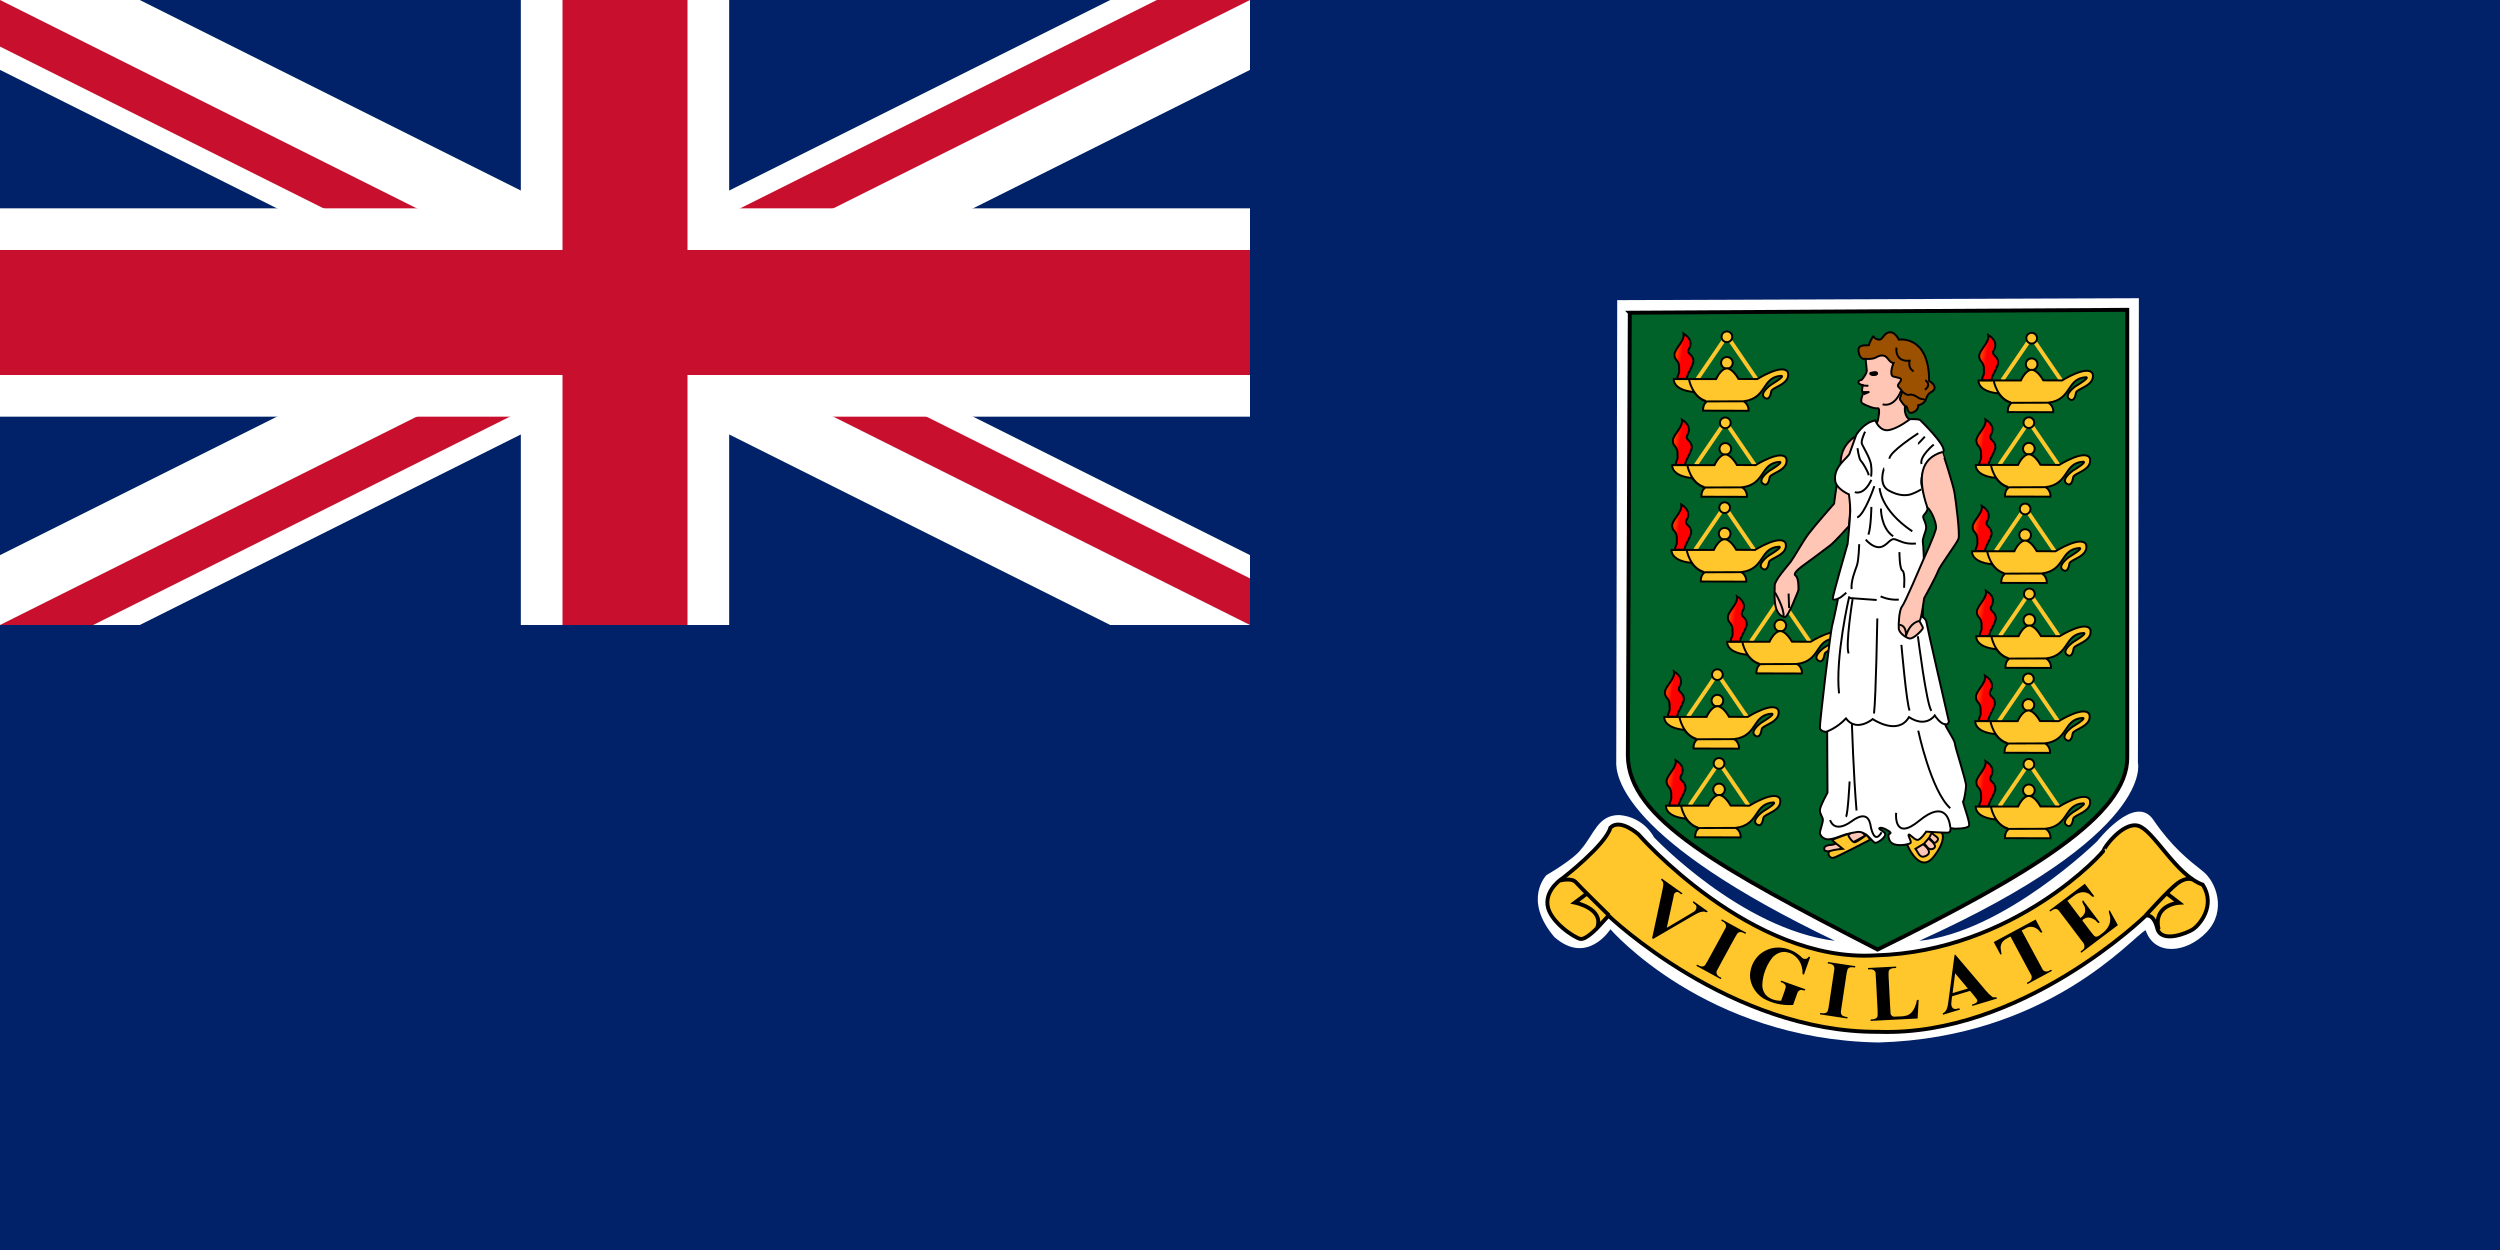
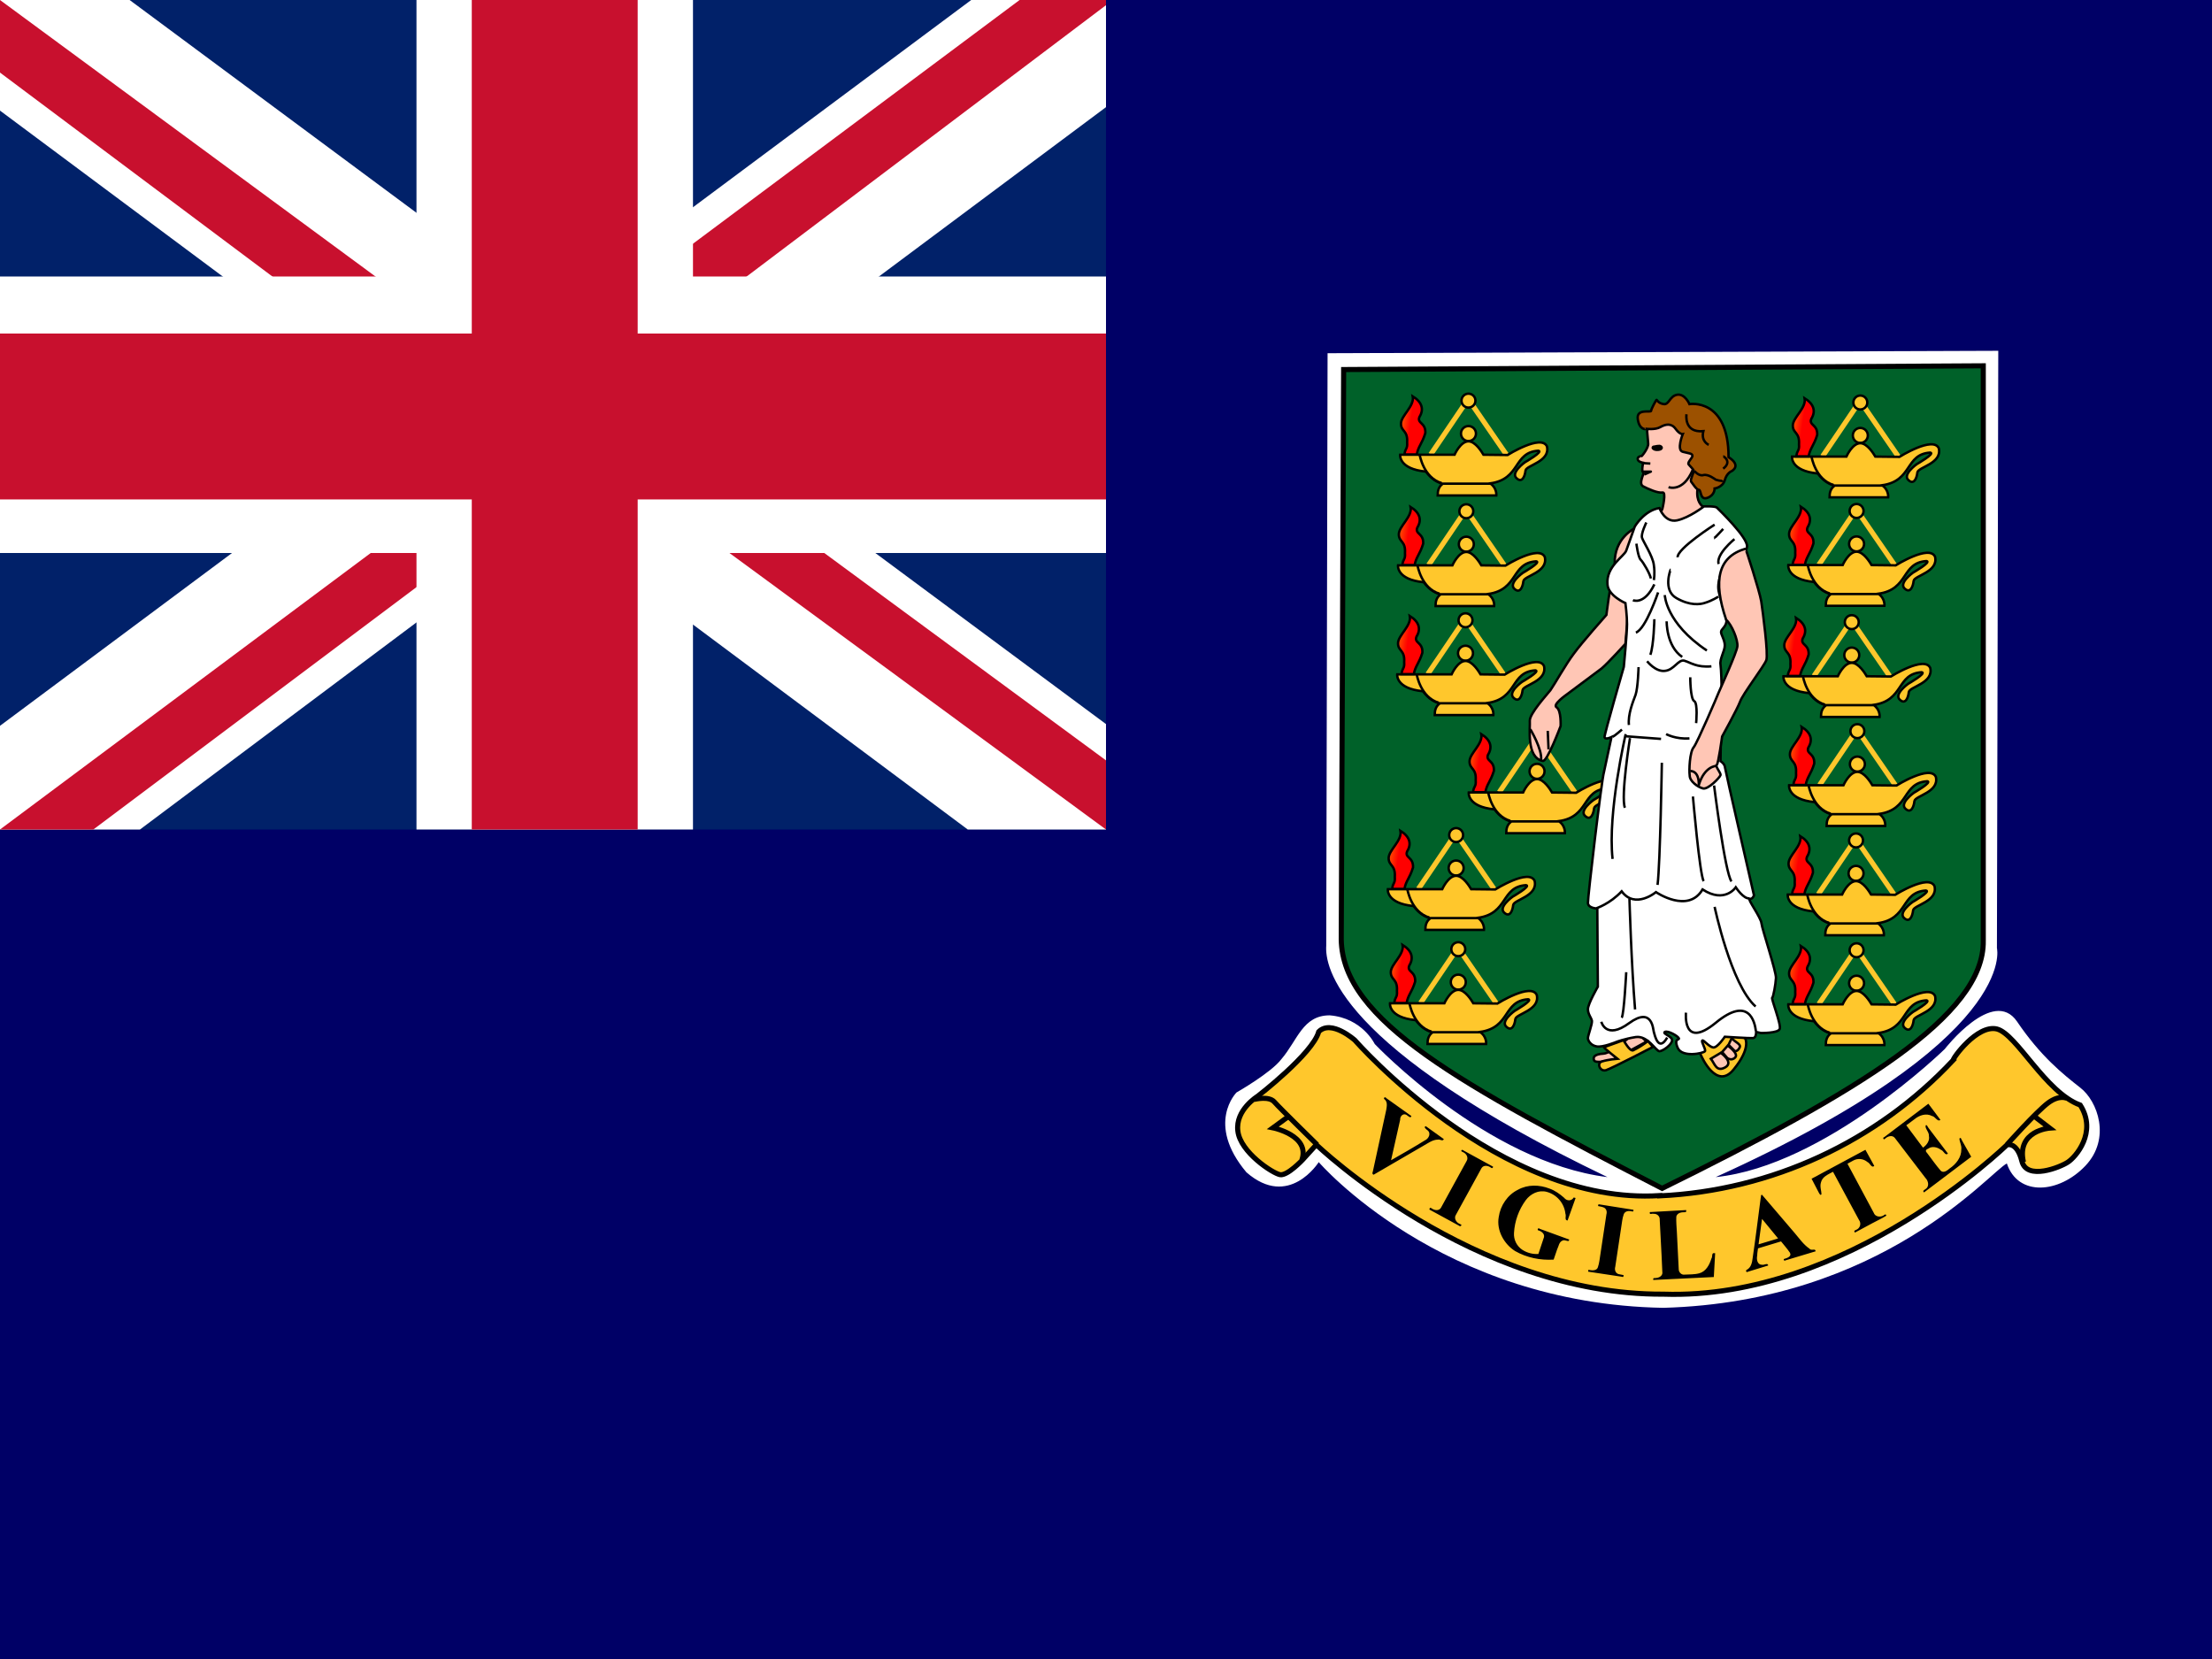
- <svg xmlns="http://www.w3.org/2000/svg" xmlns:xlink="http://www.w3.org/1999/xlink" viewBox="0 0 1200 600">
+ <svg xmlns="http://www.w3.org/2000/svg" xmlns:xlink="http://www.w3.org/1999/xlink" id="flag-icons-vg" viewBox="0 0 640 480">
  <defs>
-     <linearGradient id="b" gradientUnits="userSpaceOnUse" x1="103.083" y1="111.276" x2="92.551" y2="107.764" gradientTransform="matrix(.99614 0 0 2.25255 703.842 -75.047)">
-       <stop stop-color="red" offset="0" />
-       <stop stop-color="#ff0" offset="1" />
+     <linearGradient id="vg-a" x1="103.1" x2="92.6" y1="111.3" y2="107.8" gradientTransform="matrix(.99614 0 0 2.25255 703.8 -75)" gradientUnits="userSpaceOnUse">
+       <stop offset="0" stop-color="red" />
+       <stop offset="1" stop-color="#ff0" />
    </linearGradient>
-     <clipPath id="a">
-       <path d="M0 0v150h700v150H600zm600 0H300v350H0v-50z" />
-     </clipPath>
  </defs>
-   <path fill="#012169" d="M0 0h1200v600H0z" />
-   <path d="M0 0l600 300m0-300L0 300" stroke="#fff" stroke-width="60" />
-   <path d="M0 0l600 300m0-300L0 300" stroke="#c8102e" stroke-width="40" clip-path="url(#a)" />
-   <path d="M300 0v350M0 150h700" stroke="#fff" stroke-width="100" />
-   <path d="M300 0v350M0 150h700" stroke="#c8102e" stroke-width="60" />
-   <path d="M0 300h600V0h600v600H0z" fill="#012169" />
-   <path fill="#fff" d="M776.26 144.068l250.401-.93-.465 222.993s8.827 33.913-104.992 85.48c40.882-4.181 85.48-47.85 85.48-47.85s18.119-23.228 26.946-10.22c8.826 13.007 17.188 19.511 23.692 24.621 6.504 5.11 11.614 19.048 1.859 29.268s-25.087 11.614-29.268-.93c-6.504 3.253-46.457 51.568-128.22 53.89-83.157-1.393-128.685-54.354-128.685-54.354s-11.15 17.654-26.945 3.717c-15.33-18.118-3.716-29.732-3.716-29.732s13.007-7.433 16.724-12.544c6.04-6.968 7.898-16.26 18.118-16.26 12.079.93 16.724 10.685 16.724 10.685s41.811 44.134 86.874 49.709c-101.736-48.783-105.453-78.98-104.988-86.413l.465-221.133z" />
-   <path fill="#006129" stroke="#000" stroke-width="1.887" d="M782.299 150.107l238.787-1.394v214.63c.465 27.874-46.457 56.213-119.858 92.449-75.724-39.024-119.394-62.716-119.858-92.913l.93-212.771z" />
-   <g id="c" fill="#ffc72c" stroke="#000" stroke-width=".944">
-     <path fill="none" stroke="#ffc72c" stroke-width="1.887" d="M814.794 181.829l14.095-20.701 14.164 20.744" />
-     <path d="M831.719 174.09a2.8 2.8 0 11-5.598.002 2.8 2.8 0 015.598-.002z" />
-     <path d="M817.444 197.119l21.852.062s.342-2.836-2.283-4.56c11.446-1.573 8.472-11.669 18.058-12.241 1.86.286-5.008 4.292-5.008 4.292s-5.779 4.078-3.147 6.152c2.09 1.646 3.004-1.001 3.29-3.004.286-2.003 9.3-3.29 8.012-9.014-2.146-4.72-14.736 3.148-14.736 3.148l-8.982-.05c-.56-1.008-3.035-5.05-5.592-5.07-3.033.111-5.17 5.12-5.17 5.12h-20.315s-.696 5.212 9.605 6.214c2.319 3.029 4.117 3.875 6.133 4.659-1.344 1.12-1.723 2.475-1.717 4.292zm1.573-4.435l18.2-.062m-26.536-10.669s1.456 8.513 8.176 10.529" />
-     <path fill="url(#b)" d="M809.561 181.841c.672-3.248 1.904-3.808 3.248-7.952.224-4.033-3.248-3.585-2.24-6.16 1.792-2.8.896-5.49-2.464-7.617.672 3.696-4.368 7.168-4.368 10.192 0 3.025 2.576 2.353 2.24 6.945.224 2.688-.672 2.016-.896 4.592h4.48z" />
-     <path d="M831.495 161.657a2.575 2.575 0 11-5.15.002 2.575 2.575 0 015.15-.002z" />
+   <path fill="#006" d="M0 0h640v480H0Z" />
+   <path fill="#012169" d="M0 0h320v240H0Z" />
+   <path fill="#fff" d="m37.5 0 122 90.5L281 0h39v31l-120 89.5 120 89V240h-40l-120-89.5L40.5 240H0v-30l119.5-89L0 32V0Z" />
+   <path fill="#c8102e" d="M212 140.5 320 220v20l-135.5-99.5Zm-92 10 3 17.5-96 72H0ZM320 0v1.5l-124.5 94 1-22L295 0ZM0 0l119.5 88h-30L0 21Z" />
+   <path fill="#fff" d="M120.5 0v240h80V0ZM0 80v80h320V80Z" />
+   <path fill="#c8102e" d="M0 96.5v48h320v-48zM136.5 0v240h48V0Z" />
+   <g transform="translate(-217.5 -9.4)scale(.77497)">
+     <path fill="#fff" d="m776.3 144 250.4-.9-.5 223s8.8 34-105 85.5c40.9-4.2 85.5-47.8 85.5-47.8s18.1-23.3 27-10.3c8.8 13 17.1 19.6 23.6 24.7 6.5 5 11.6 19 1.9 29.2-9.8 10.3-25.1 11.6-29.3-.9-6.5 3.3-46.4 51.6-128.2 53.9C818.5 499 773 446 773 446s-11.1 17.7-27 3.8c-15.3-18.2-3.7-29.8-3.7-29.8s13-7.4 16.8-12.5c6-7 7.9-16.3 18-16.3 12.2 1 16.8 10.7 16.8 10.7s41.8 44.1 86.9 49.7c-101.7-48.8-105.5-79-105-86.4z" />
+     <path fill="#006129" stroke="#000" stroke-width="1.9" d="m782.3 150.1 238.8-1.4v214.6c.5 28-46.5 56.3-119.9 92.5-75.7-39-119.4-62.7-119.8-93z" />
+     <g id="vg-b" fill="#ffc72c" stroke="#000" stroke-width=".9">
+       <path fill="none" stroke="#ffc72c" stroke-width="1.9" d="m814.8 181.8 14-20.7 14.3 20.8" />
+       <path d="M831.7 174a2.8 2.8 0 1 1-5.6 0 2.8 2.8 0 0 1 5.6 0z" />
+       <path d="M817.4 197.1h21.9s.3-2.8-2.3-4.5c11.5-1.6 8.5-11.6 18-12.2 2 .3-5 4.3-5 4.3s-5.7 4-3 6.1c2 1.7 3-1 3.2-3 .3-2 9.3-3.3 8-9-2.1-4.7-14.7 3.2-14.7 3.2l-9-.1c-.6-1-3-5-5.6-5-3 0-5.2 5-5.2 5h-20.3s-.7 5.3 9.6 6.3c2.3 3 4.1 3.8 6.2 4.6-1.4 1.1-1.8 2.5-1.8 4.3zm1.6-4.4h18.2" />
+       <path d="M810.7 182s1.4 8.5 8.2 10.5" />
+       <path fill="url(#vg-a)" d="M809.6 181.8c.6-3.2 1.9-3.8 3.2-8 .2-4-3.2-3.5-2.2-6 1.8-2.9.9-5.6-2.5-7.7.7 3.7-4.4 7.2-4.4 10.2 0 3 2.6 2.4 2.3 7 .2 2.6-.7 2-1 4.5z" />
+       <path d="M831.5 161.7a2.6 2.6 0 1 1-5.2 0 2.6 2.6 0 0 1 5.2 0z" />
+     </g>
+     <use xlink:href="#vg-b" width="100%" height="100%" x="-.8" y="41.3" />
+     <use xlink:href="#vg-b" width="100%" height="100%" x="-1.1" y="82" />
+     <use xlink:href="#vg-b" width="100%" height="100%" x="25.6" y="126.1" />
+     <use xlink:href="#vg-b" width="100%" height="100%" x="-4.6" y="162.2" />
+     <use xlink:href="#vg-b" width="100%" height="100%" x="-3.8" y="204.8" />
+     <use xlink:href="#vg-b" width="100%" height="100%" x="146.3" y=".7" />
+     <use xlink:href="#vg-b" width="100%" height="100%" x="144.9" y="41.2" />
+     <use xlink:href="#vg-b" width="100%" height="100%" x="143.1" y="82.7" />
+     <use xlink:href="#vg-b" width="100%" height="100%" x="145.2" y="123.4" />
+     <use xlink:href="#vg-b" width="100%" height="100%" x="144.7" y="164.2" />
+     <use xlink:href="#vg-b" width="100%" height="100%" x="144.9" y="205.2" />
+     <g fill="#ffc6b5" stroke="#000" stroke-width=".9">
+       <path fill="#ffc72c" d="M915.8 406.3s5.7 13.2 12.2 5c6.5-8 4.2-11.5 4.2-11.5l-14.6-7.9-4.3 9z" />
+       <path d="M928.4 404.6s1 .1 1.7-1.3c.8-1.4-1.7-2-2.9-3.6l-1.2 2.5zm-33-3.6-12.8 7s-6.4 1.3-6.8 0c-.5-1.2.1-2.3 3.5-2.5 3.3-.1 12.3-8.4 12.3-8.4l3.8 4zm.2-227.9.4 4.6c.2 1.6-2.5 5-2.6 4.8-.2-.2-1.5.2-1.3 1.1.1 1 2 1.3 2 1.3s-.7 3.3 0 3.5c.8.1-2 4.2 0 5.3 2.1 1.1 5.6 2.6 7.2 2.3 1.6-.4 0 6.1 0 6.1l-4.5 9.5 24.4-2.5-5-8s-2.4-1.7-1.8-6.3c.7-4.5-.3-25.3-.3-25.3l-17.4-2.4zm-4.5 36.2s-7.9 3.6-7.6 13.4c-2 9.5-3.1 19-3.1 19s-9.4 10.6-12.2 14.5c-2.9 3.8-7.2 11.5-8.7 13.6-1.6 2-7.8 8.8-7.7 11.4.2 2.5-1.4 13.8 4.8 15 1.6.7 6.7-13 6.7-13s.3-5.8-1.5-7c-1.7-1 3.8-4.8 3.8-4.8l13-9.7c2.4-2 8.9-9.2 8.9-9.2z" />
+       <path fill="#fff" d="M900.2 201.8s2 5.6 6.6 4.6 10-5.2 10-5.2 4.3-.2 4.9.5c.6.6 11.6 11.2 11.2 14.5-.3 3.4-5 2.4-6.8 4.6-1.7 2.2-4.6 7.8-3.8 12 .8 4 3.2 9.4 2.9 11.5-.3 2-2 2.7-2 3.8 0 1 1.4 3 1.4 5 0 2.1-2 5.1-1.6 7.2.3 2 .4 8 .4 8l-.4 28s1.6.9 1.7 2.5c.2 1.5 10.8 47.6 10.8 47.6s-.5 1.5-1.6 1.3c-1.1-.2 4.3 7.1 4.4 9.2.2 2 5.6 18.2 5.4 20.4-.1 2.2-1 7.2-1.4 7.3-.5.2 3.5 10.2 2.8 11.7-.6 1.6-7 1.5-7 1.5l-1.8-.4s.1 2.1-1.1 2.3c-1.3.1-10.6-.5-10.6-.5s-2.7 4.1-4.3 4c-1.6-.2-3.7-3-4.1-2.6-.5.5 1.4 3.2 1 4-.6.8-8.6 2.5-10.2-1.3-1.6-3.8 1-2.8.4-3.6-.4-.8-4-2.9-5.2-2.3-1 .7 2.9 1.6 2.7 3.2-.1 1.6-3.5 4-4.7 4-1.3 0-4.3-5.9-8.8-5.3-4.4.7-7.2 1.8-7.2 1.8s-5.3 2.2-7.5 1.7c-2.2-.4-3.2-2.2-3.2-3.1 0-1 1.6-5.1 1.5-6.4-.2-1.2-1.5-2.5-1.5-4.4 0-2 3.7-8.4 3.7-8.4l-.2-29.2s-3.3 0-3.5-2c-.1-2 5.1-46.1 6-49l2.8-13s-2.4 1.2-2.6 0c-.1-1 7.2-26.2 7.2-26.2s1.2-12.6 1.2-15.9c0-3.3-.6-7.9-.6-7.9s-6.5-2.8-6.7-7c-.6-6.7 6.2-10.4 7-12.6l3.2-9s3.5-6 9.2-6.9z" />
+       <path fill="#ffc72c" d="M897.8 403s-15.4 8-17.6 8.7c-2.2.6-3.6-2.7-1.4-3.3 2.2-.7 5.7-1 5.7-1s-5.2-4.1-5-4.3l7.2-2.6c.2 0 2.2 4 3.6 3.8a31 31 0 0 0 5.6-3.5z" />
+       <path d="M919.4 407.4c1.5 1.9 2 5.1 5.4 3.2 3.3-1.9-1.7-5.4-1.7-5.4z" />
+       <path d="M925.5 407.1s1.6 1.3 3-.2c1.4-1.4-2.8-4.4-2.8-4.4l-2.1 2.4zm6.8-190.1c.2 0 5.2 15.6 5.9 19.6.6 4 2.7 19.8 1.9 22-.8 2.2-8.9 12.8-9.8 15.5-1 2.7-6.7 13-6.7 13s-1.4 10.2-2 10.6c-.7.5 1.6 3 1.4 3.8-.3 1-4.6 5.4-6.5 5-2-.5-5-2.7-5-4.8-.3-2 0-8.9 1.5-10.6 1.4-1.8 8.9-19.3 9.3-20.4.5-1.2 6.8-15 7-17.3.2-2.4-2-7.9-4.2-9.9-5-14.7-3-23.5 7.2-26.5z" />
+       <path fill="#9c5100" d="M895 172.2s3.6.5 5.5-.6 4.1-1.6 5.7.6c1.6 2.2 2.7 2 2.7 2s-2.4 6 0 6.6c2.3.6 3.5.6 3.6 1.4.2.8-2 2.5-1.4 3.3.6.8 1.7 1.7 1.9 2.4.1.6-1.4 3.3-1 4 .5.6 2 3.1 2.9 3.1 1 0 .3 4 3.2 3 2.8-1 2.7-3.5 2.7-3.5s3-.4 3.8-3.1c.7-2.7 2.6-3.4 2.6-3.4s3.8-2-1.2-5.2c0-22.2-14.6-19.8-14.6-19.8s-1.7-4-4.6-3.5c-2.8.5-3 3.8-5 3.5-2.1-.3-2.6-1.7-2.7-1.6-.2.2-2 3.4-2 4.1 0 .8-5.5-1-5 3 .5 4.2 3.2 4 3 3.7z" />
+       <g fill="none">
+         <path d="M920.8 208s-14.1 9-13.8 12.2m17-10.6s-3.2 3.5-3.4 3.5m7.6.3s-7 5.7-5.9 9.3m-27-15.5s-2.1 4.3-1.6 5.7c.4 1.4 4 6.8 4.4 10.1.5 3.4 0 5.7 0 5.7m-6.5-13.6s.6 5 1.6 6 3.5 5.3 3.8 7m-6.7 8.1s4.2 2 8-5.9m6.1-5.5c-.1 0-3 7.7 2.1 10.6 5 2.9 8.9 2.5 11 1.7 2.3-.7 4.7-2.2 4.7-2.2m-20-.6s.3 10.4 15.7 20.7m-15-10.9s-.2 9.2 5.8 13.3m-9-24.1s-4.6 13.7-8.3 15m6.9-5s-.2 9.8-1.5 13.3m-1.2 2.4s3.1 4 6.6 3.6c3.5-.3 5-4.4 7.3-3.8 2.4.7 4.6 2.6 10.1 2.1m-7.9 4.1s0 8.1 1.5 8.9c1.4.8.7 8.2.7 8.2m-21.5-20.9s-.2 7.6-1.1 10.3c-1 2.7-2.9 7.3-2.5 11.3m-6.1 4.4c.8-.3 3.5-2.7 3.5-2.7m1.4 1.7s-6.8 29.2-4.9 46.6m6.5-45.1s-3.5 21.8-1.9 26m.2-26.7 13.3 1m1.9-1.8s3.6 2 8.7 1.6m-10.3 9.1s-.6 37.3-1.6 45.6m21.1-37.1s4.1 32.8 6.5 35.8m-14.4-31.7s2.5 29 4 31.6m-40 10.1s5-1.6 9.4-6.3c5 6.8 12.8.3 12.8.3s12 8.2 17.4-1c8.3 5.4 12.4-.8 12.4-.8s3 4.6 5.2 4.1m-13.1 3.2s6.1 29 15.3 37.2" />
+         <path d="M889 347.7s.7 24.2 2.1 41.3m-3.3-13.9s-.8 15.8-1.7 17m-7.6 1.5s1.7 6.9 10.4.5c8.7-6.3 8.9 2.4 9.2 3.3.3 1 1.7 7.8 5 2.1m7-9.3s-1.4 14 11.1 3.8c12.5-10.3 14.6-.2 15 3m-25.9-230.2s-1.1 7 6.3 6.3c-1 3.9 2 5.1 2 5.1m5.4 4.3c.2 0 3.4 2 0 4.6m-10.7.9s1.6 2 3.3 1.5c1.8-.5 4.6 1.7 4.6 1.7s2.4.8 2.7.3m-20.3 2.5s5.4 2.1 9-6.4m-18.9-2.6 3.1.2M858.5 285l.3 6.9m-6.8-7.5s4.5 7.5 4 11.4" />
+         <path stroke-linejoin="round" d="M894.1 188.2h2.9l-2.5 1.1M911.7 300s3.3-.4 3.2 5.2c2.1-7 6.4-7.1 6.4-7.1" />
+         <path stroke-linejoin="round" stroke-width="1.7" d="M898.1 179.3c.5 0 2.2-.6 2.5-.1.4.4-1.9.8-2.5.1z" />
+       </g>
+     </g>
+     <g fill="none" stroke="#000" stroke-width="1.9">
+       <path fill="#ffc72c" d="M900.3 458.6a160.4 160.4 0 0 0 109.6-50.7c-.4-.4 8.9-13.4 16.3-11.6 7.4 1.9 18.1 23.7 31.1 28.4 6.5 10.2-1.8 19.5-4.6 21.3-2.8 1.9-15.4 7-17.2-.4-1.9-7.5-5.6-6-5.6-6s-59.5 58-128.2 55.7c-71 .4-129.6-55.8-129.6-55.8l-5.1 5.6s-5.6 6-8.4 5.6c-2.8-.5-14.9-8.4-15.8-16.3-1-7.9 7.4-13 7.4-13s20.5-15.8 22.8-24.1c4.7-4.7 13.5 3.2 13.5 3.2s53.9 61.8 113.8 58z" />
+       <path d="M748.9 422.6s5.5-1.4 7.5.9 16 16 16 16" />
+       <path d="m761.5 429.1-5.6 4.1s14 2.8 10.8 12m285.6-23s-2.7-1.5-7 1.7c-4.4 3.3-15.3 15.5-15.3 15.5" />
+       <path d="m1039.9 428.7 6 4.6s-12.5.9-9.8 12.7" />
+     </g>
+     <path d="M819.7 437.4c-.4 1-1.4 0-2.2.2-2 0-3.8 1.4-5.6 2.4l-18.4 10.7c-.6-.2-.5-.7-.3-1.2l5-23c.2-1.3.6-3-.7-4-.5-.4.3-1.1.7-.4l9.4 6.7c-.3.9-.9.2-1.4-.1-1.3-1.3-2.9-.1-2.8 1.5l-3.4 15.1c4.2-2.4 8.4-4.8 12.6-7.4 1.4-.6 2.5-2.6 1-3.8-.6-.4-1.6-1.3-.6-1.5zm6.6 32c-.2.6-.5.7-1 .3l-11-6c.1-.7.4-.8.9-.4 1 .7 2.6 1 3.4-.2l4-7.3 5.6-10.2c.8-1.3-.1-2.8-1.3-3.3-.4-.2-1-.4-.5-.8.2-.3.8.3 1.1.4l10.6 5.8c-.1.6-.4.7-.9.3-1-.7-2.6-1-3.4.2l-4 7.3-5.6 10.2c-.8 1.2.1 2.8 1.3 3.3zm42.6-10-3 8.4c-1.3-.1-.4-1.7-.8-2.5a9.5 9.5 0 0 0-7-8.2c-3-.8-6 .7-7.8 3.1a22.9 22.9 0 0 0-4.4 12.2 7 7 0 0 0 3.2 6.4 10 10 0 0 0 5.9 1.5l2.1-6.3c.3-1.4-1.2-2.3-2.3-2.6-.2-.4.2-1 .7-.5l11 4c0 1.3-1.6-.2-2.5.4-1.3.5-1.4 2.1-2 3.3l-1.3 3.8c-5 .3-10-.7-14.4-3.2-4.1-2.6-7-7.7-6.1-12.7.6-4.3 3.3-8.3 7.2-10.2 3.6-2 8-1.9 11.8-.4 2 .7 3.8 2 5.4 3.4 1 1.3 2.8 1.3 3.6-.1zm17.9 28.8c0 .4 0 .9-.6.6l-12.6-1.9c0-.5 0-.9.6-.6 1 .2 2.6.2 3-1 .6-1.7.7-3.5 1-5.2l2.2-14.6c.3-1 0-2.2-1.1-2.6-.7-.3-1.3-.3-2-.5 0-.4 0-.8.6-.6l12.6 2c0 .4 0 .8-.6.6-1-.3-2.5-.2-3 1-.6 1.6-.7 3.4-1 5.1l-2.2 14.6c-.3 1 0 2.3 1.2 2.7l2 .4zM921 480l-.5 8.9-22.6 1.1c-.1-.5 0-.8.6-.7 1.1 0 2.6-.5 2.8-1.8l-.3-6.6-.7-13.4c.1-1.3-1-2.3-2.3-2.2-.4-.2-1.5.4-1.4-.3-.2-.6.7-.3 1-.4l12.6-.7c0 .6 0 .9-.7.8-1.1 0-2.6.2-3 1.6-.1 1.9.1 3.8.2 5.7l.7 14c0 1.1 1 2.2 2.2 2 1.8-.1 3.7 0 5.5-.5 2.5-.7 3.8-3.2 4.5-5.5.5-.6 0-2.2 1-2zm17.5-21.8c-.6 0-.3.8-.5 1.2-1 7.5-1.9 15-3 22.4-.2 1.7-.6 3.6-2.2 4.4-.6.3-.1 1.2.5.7l7.5-2.3c-.1-1.2-1.6 0-2.4-.3-1.7 0-2-2.1-1.7-3.4 0-1 .2-1.8.3-2.7l8.6-2.6c1.1 1.4 2.3 2.7 3.3 4.2.8 1.4-1 2-2 2.3-.6 0-.2 1 .3.6l11.3-3.4c0-1.3-1.6 0-2.3-1-2.2-1.5-3.7-3.7-5.4-5.7zm0 9 6 7.3-7.3 2.2zm38.6-25.8 3.3 6c-1 1-1.6-1.1-2.5-1.4a4.7 4.7 0 0 0-5.5-.5l-2 1.1 9.8 18.3c.5 1.5 2.4 1.8 3.7 1 .4-.4.9-.6 1 .1-1.6 1-3.5 1.9-5.2 2.8l-6.5 3.5c-.5-.5-.2-.8.4-1a2.4 2.4 0 0 0 1.1-3.7l-9.7-18c-1.8 1-4 1.8-4.5 4-.5 1.5.2 3.2.2 4.4-.5.6-.7-.2-1-.6l-2.7-5.2zm15.3-9.1 6.2 8.3c1.4-1 2.6-2.6 2.2-4.4.2-1.4-1.8-3-1.1-4 .4-.2.7.8 1 1.1l7.2 9.5c-1 1-1.6-1.1-2.6-1.4-1.4-1-3.3-1.5-4.8-.4-1.1.4-1 1-.3 1.7 1.6 2.1 3.2 4.4 5 6.5 1 1 2.4 0 3.3-.8 2.4-1.6 4.5-4.2 4.4-7.2.2-1.4-.7-2.8-.7-4 .6-.7.7.4 1 .8l3.4 6-17.6 13.3c-.7-.5 0-.9.5-1.2 1.6-1 1.1-3.1 0-4.2L988.1 437c-1-1.3-2.8-.6-3.7.3-.5.6-1-.5-.3-.6l16.5-12.5 4.5 6c-1 1-2-1.3-3.1-1.4-2.2-1.2-4.8-.3-6.6 1.2l-3.1 2.3" />
  </g>
-   <use xlink:href="#c" x="-.772" y="41.304" />
-   <use xlink:href="#c" x="-1.089" y="82.013" />
-   <use xlink:href="#c" x="25.627" y="126.099" />
-   <use xlink:href="#c" x="-4.574" y="162.163" />
-   <use xlink:href="#c" x="-3.782" y="204.773" />
-   <use xlink:href="#c" x="146.28" y=".672" />
-   <use xlink:href="#c" x="144.936" y="41.218" />
-   <use xlink:href="#c" x="143.144" y="82.661" />
-   <use xlink:href="#c" x="145.16" y="123.431" />
-   <use xlink:href="#c" x="144.712" y="164.201" />
-   <use xlink:href="#c" x="144.936" y="205.195" />
-   <g fill="#ffc6b5" stroke="#000" stroke-width=".944">
-     <path fill="#ffc72c" d="M915.843 406.315s5.702 13.147 12.197 5.069c6.494-8.079 4.118-11.563 4.118-11.563l-14.573-7.92-4.276 9.028 2.534 5.386z" />
-     <path d="M928.357 404.572s.95.159 1.742-1.267-1.742-2.06-2.85-3.643l-1.268 2.534 2.376 2.376zm-32.948-3.485l-12.83 6.97s-6.337 1.267-6.812 0c-.475-1.268.159-2.376 3.485-2.535 3.327-.158 12.355-8.395 12.355-8.395l3.802 3.96zm.159-227.938s.317 3.01.475 4.594c.159 1.584-2.534 4.91-2.693 4.752s-1.425.158-1.267 1.108c.159.95 2.06 1.268 2.06 1.268s-.793 3.326 0 3.484c.791.159-2.06 4.277 0 5.386 2.059 1.109 5.543 2.534 7.127 2.218 1.584-.317 0 6.177 0 6.177l-4.435 9.504 24.394-2.534-5.069-8.079s-2.376-1.584-1.742-6.177c.633-4.594-.317-25.344-.317-25.344l-17.424-2.376-1.109 6.019zm-4.436 36.115s-7.92 3.643-7.603 13.464c-2.06 9.504-3.168 19.008-3.168 19.008s-9.346 10.613-12.197 14.415c-2.851 3.801-7.128 11.563-8.712 13.622-1.584 2.06-7.762 8.87-7.603 11.405.158 2.534-1.426 13.78 4.752 15.048 1.584.633 6.653-12.99 6.653-12.99s.316-5.86-1.426-6.969c-1.742-1.108 3.802-4.91 3.802-4.91s10.612-7.762 12.988-9.663c2.376-1.9 8.87-9.187 8.87-9.187l3.644-43.243z" />
-     <path fill="#fff" d="M900.161 201.82s2.06 5.544 6.653 4.594c4.594-.95 9.98-5.228 9.98-5.228s4.276-.158 4.91.476c.633.633 11.563 11.246 11.246 14.572-.317 3.327-5.069 2.376-6.811 4.594-1.743 2.218-4.594 7.762-3.802 11.88.792 4.119 3.168 9.504 2.851 11.563-.316 2.06-2.059 2.693-2.059 3.802s1.426 3.01 1.426 5.069c0 2.06-1.901 5.069-1.584 7.128.317 2.06.475 8.078.475 8.078l-.475 27.879s1.584.95 1.742 2.534c.159 1.584 10.771 47.679 10.771 47.679s-.475 1.425-1.584 1.267c-1.108-.159 4.277 7.128 4.436 9.187.158 2.06 5.544 18.216 5.385 20.434-.158 2.217-.95 7.128-1.425 7.286-.476.158 3.484 10.138 2.85 11.722-.633 1.584-7.127 1.425-7.127 1.425l-1.743-.316s.159 2.059-1.108 2.217-10.613-.475-10.613-.475-2.693 4.118-4.277 3.96c-1.584-.158-3.643-3.01-4.119-2.534-.475.475 1.426 3.167.95 3.96-.474.792-8.553 2.534-10.137-1.268-1.584-3.801.95-2.85.476-3.643-.476-.792-4.119-2.851-5.228-2.217-1.109.633 2.852 1.584 2.693 3.168-.158 1.584-3.485 3.96-4.752 3.96s-4.277-5.861-8.712-5.228c-4.435.634-7.286 1.743-7.286 1.743s-5.228 2.217-7.445 1.742c-2.218-.475-3.168-2.218-3.168-3.168 0-.95 1.584-5.069 1.425-6.336s-1.425-2.534-1.425-4.435c0-1.9 3.643-8.395 3.643-8.395l-.158-29.146s-3.327 0-3.485-2.06 5.069-46.094 5.86-48.945c.793-2.851 2.852-12.989 2.852-12.989s-2.376 1.109-2.535 0c-.158-1.109 7.128-26.294 7.128-26.294s1.268-12.514 1.268-15.84c0-3.327-.634-7.92-.634-7.92s-6.503-2.753-6.653-6.97c-.595-6.709 6.178-10.454 6.97-12.672l3.168-8.87s3.485-6.02 9.187-6.97z" />
-     <path fill="#ffc72c" d="M897.785 402.988s-15.365 8.079-17.582 8.712c-2.218.634-3.644-2.693-1.426-3.326 2.218-.634 5.702-.95 5.702-.95s-5.227-4.12-5.068-4.278c.158-.158 7.128-2.692 7.286-2.692s2.218 4.118 3.643 3.801c1.426-.317 5.544-3.484 5.544-3.484s2.218 2.534 1.901 2.217z" />
-     <path d="M919.432 407.423c1.453 1.874 2.02 5.123 5.347 3.222 3.327-1.9-1.704-5.428-1.704-5.428l-3.643 2.206z" />
-     <path d="M925.505 407.106s1.584 1.267 3.01-.158-2.852-4.436-2.852-4.436l-2.059 2.376 1.901 2.218zm6.812-190.146c.158 0 5.227 15.682 5.86 19.642.634 3.96 2.694 19.8 1.902 22.017-.792 2.218-8.87 12.83-9.821 15.523-.95 2.693-6.653 12.99-6.653 12.99s-1.426 10.137-2.06 10.612c-.633.476 1.636 2.964 1.426 3.802-.314.943-4.593 5.386-6.494 4.91-1.9-.475-4.91-2.693-5.069-4.752s.158-8.87 1.584-10.612c1.426-1.743 8.87-19.325 9.346-20.434.475-1.109 6.81-14.89 6.97-17.266.158-2.376-1.972-7.87-4.212-9.886-4.985-14.673-3.026-23.522 7.221-26.546z" />
-     <path fill="#9c5100" d="M895.092 172.199s3.485.475 5.386-.634c1.9-1.108 4.118-1.584 5.702.634 1.584 2.218 2.693 2.06 2.693 2.06s-2.376 5.86 0 6.494c2.376.633 3.485.633 3.643 1.425.159.792-2.06 2.535-1.426 3.327.634.792 1.743 1.742 1.901 2.376.159.633-1.425 3.326-.95 3.96.475.633 1.9 3.168 2.851 3.168.95 0 .317 3.96 3.168 3.01s2.693-3.486 2.693-3.486 3.01-.475 3.802-3.168c.791-2.692 2.692-3.326 2.692-3.326s3.802-2.06-1.267-5.227c0-22.176-14.573-19.8-14.573-19.8s-1.742-3.96-4.593-3.485-3.01 3.802-5.07 3.485c-2.058-.317-2.533-1.743-2.692-1.584-.158.158-1.9 3.326-1.9 4.118 0 .792-5.545-1.109-5.07 3.01.476 4.118 3.168 3.96 3.01 3.643z" />
-     <g fill="none">
-       <path d="M920.753 207.997s-14.098 9.029-13.78 12.197m16.948-10.613s-3.168 3.485-3.326 3.485m7.603.317s-6.97 5.702-5.86 9.346m-27.087-15.524s-2.06 4.277-1.584 5.702c.475 1.426 3.96 6.812 4.435 10.138.475 3.326 0 5.703 0 5.703m-6.494-13.623s.634 5.069 1.584 6.02c.95.95 3.485 5.226 3.802 6.969m-6.653 8.078s4.118 2.06 7.92-5.86m6.177-5.544c-.158 0-3.01 7.762 2.06 10.613 5.068 2.851 8.87 2.534 11.087 1.742 2.218-.792 4.594-2.217 4.594-2.217m-19.958-.634s.317 10.455 15.682 20.75m-15.049-10.93s-.158 9.187 5.86 13.306m-9.028-24.077s-4.594 13.622-8.237 15.048m6.812-5.069s-.158 9.82-1.426 13.306m-1.267 2.376s3.168 3.96 6.653 3.643c3.485-.316 4.91-4.435 7.286-3.801 2.376.633 4.594 2.534 10.138 2.059m-7.92 4.118s0 8.078 1.426 8.87.792 8.237.792 8.237M892.4 261.22s-.158 7.603-1.109 10.296c-.95 2.693-2.851 7.287-2.534 11.247m-6.02 4.434c.792-.317 3.485-2.693 3.485-2.693m1.426 1.743s-6.811 29.146-4.91 46.57m6.494-45.144s-3.485 21.86-1.9 25.978m.157-26.612c.158 0 13.306.95 13.306.95m1.901-1.742s3.643 1.9 8.712 1.584m-10.296 9.029s-.634 37.383-1.584 45.62m21.067-37.067s4.118 32.789 6.494 35.798m-14.414-31.679s2.534 28.987 3.96 31.522m-39.917 10.137s4.91-1.584 9.345-6.336c5.07 6.811 12.831.317 12.831.317s12.038 8.237 17.424-.95c8.237 5.385 12.355-.793 12.355-.793s3.01 4.594 5.228 4.119m-13.148 3.168s6.178 28.987 15.365 37.224m-47.203-40.234s.792 24.235 2.218 41.342m-3.327-13.938s-.792 15.84-1.743 16.949m-7.603 1.583s1.742 6.811 10.454.475 8.87 2.376 9.188 3.327c.316.95 1.742 7.761 5.068 2.059m6.971-9.345s-1.426 14.097 11.088 3.801c12.514-10.295 14.573-.158 14.89 3.01m-25.82-230.156s-1.109 6.97 6.336 6.336c-.95 3.802 1.9 5.069 1.9 5.069m5.545 4.277c.159 0 3.326 2.06-.158 4.594m-10.613.95s1.584 1.9 3.326 1.426c1.743-.475 4.594 1.742 4.594 1.742s2.376.792 2.693.317m-20.276 2.534s5.386 2.06 8.87-6.494m-18.849-2.535l3.168.158m-38.312 99.737l.248 6.942m-6.758-7.457s4.45 7.443 4.079 11.41" />
-       <path stroke-linejoin="round" d="M894.142 188.197h2.851l-2.534 1.109m17.206 110.656s3.328-.35 3.223 5.206c2.125-6.902 6.446-7.066 6.446-7.066" />
-       <path stroke-width="1.699" stroke-linejoin="round" d="M898.102 179.327c.475 0 2.217-.634 2.534-.158.317.475-1.9.792-2.534.158z" />
-     </g>
-   </g>
-   <g fill="none" stroke="#000" stroke-width="1.887">
-     <path fill="#ffc72c" d="M900.299 458.579c66.898-1.858 110.102-50.173 109.638-50.638-.465-.464 8.827-13.472 16.26-11.614 7.433 1.858 18.118 23.693 31.126 28.338 6.504 10.22-1.859 19.512-4.646 21.37-2.787 1.859-15.33 6.97-17.189-.464-1.858-7.433-5.575-6.04-5.575-6.04s-59.464 58.071-128.22 55.749c-71.078.464-129.614-55.748-129.614-55.748l-5.11 5.574s-5.575 6.04-8.362 5.575c-2.787-.464-14.866-8.362-15.795-16.26-.93-7.897 7.433-13.007 7.433-13.007s20.44-15.796 22.764-24.158c4.645-4.646 13.472 3.252 13.472 3.252s53.89 61.787 113.819 58.07z" />
-     <path d="M748.855 422.646s5.528-1.474 7.555.83c2.027 2.302 15.938 15.938 15.938 15.938" />
-     <path d="M761.477 429.095l-5.528 4.146s13.912 2.763 10.78 11.885m285.611-22.941s-2.764-1.474-7.094 1.75c-4.33 3.225-15.294 15.479-15.294 15.479" />
-     <path d="M1039.9 428.727l5.989 4.607s-12.53.829-9.766 12.714" />
-   </g>
-   <path d="M819.664 437.396c-.362 1.052-1.321-.029-2.117.183-2.094.079-3.834 1.445-5.628 2.377l-18.407 10.731c-.62-.203-.473-.704-.322-1.206 1.636-7.663 3.335-15.313 4.925-22.986.264-1.342.69-3.01-.606-3.986-.551-.376.301-1.14.655-.446l9.41 6.71c-.302.885-.837.265-1.372-.094-1.303-1.253-2.873-.095-2.835 1.488-1.119 5.052-2.21 10.11-3.318 15.165 4.165-2.476 8.378-4.874 12.506-7.412 1.474-.656 2.56-2.631 1.029-3.855-.582-.343-1.544-1.28-.585-1.422l6.665 4.753zm6.611 31.986c-.168.572-.466.698-.922.286l-11.074-6.056c.167-.572.466-.698.922-.286 1 .68 2.634.938 3.363-.255 1.466-2.35 2.701-4.839 4.06-7.253 1.845-3.42 3.769-6.8 5.559-10.248.856-1.222-.1-2.728-1.298-3.251-.405-.217-1.001-.378-.49-.864.247-.304.772.345 1.13.423l10.617 5.806c-.168.572-.467.698-.923.286-1-.68-2.642-.94-3.38.245-1.465 2.351-2.7 4.84-4.058 7.254-1.847 3.42-3.77 6.8-5.56 10.248-.855 1.23.097 2.747 1.314 3.26l.74.405zm42.609-9.994l-3.007 8.443c-1.232-.13-.413-1.708-.796-2.54-.44-3.8-3.243-7.347-7.06-8.16-2.92-.795-6 .708-7.715 3.082-2.59 3.537-4.165 7.853-4.387 12.235-.148 2.49.995 5.046 3.17 6.357 1.723 1.136 3.817 1.593 5.863 1.536.722-2.13 1.586-4.215 2.187-6.381.247-1.41-1.21-2.26-2.375-2.583-.181-.41.27-.912.745-.472l11.037 3.932c-.132 1.358-1.667-.109-2.517.433-1.36.522-1.476 2.157-1.991 3.34l-1.345 3.775c-4.946.35-10.044-.696-14.348-3.186-4.185-2.637-7.015-7.728-6.192-12.722.638-4.274 3.301-8.277 7.242-10.165 3.62-1.924 8.037-1.916 11.796-.392 2.055.693 3.83 1.964 5.42 3.41.964 1.3 2.829 1.303 3.62-.175l.653.233m17.952 28.813c-.022.449-.072.86-.61.61l-12.638-1.915c.023-.449.073-.86.61-.61 1.096.224 2.564.206 3.093-.976.535-1.688.642-3.476.95-5.215.723-4.856 1.495-9.706 2.186-14.567.268-1.048-.09-2.233-1.175-2.64-.614-.29-1.299-.334-1.96-.444.023-.45.073-.86.61-.61l12.638 1.915c-.022.449-.072.86-.61.609-1.101-.227-2.563-.197-3.111.974-.535 1.688-.642 3.476-.95 5.215-.723 4.856-1.495 9.706-2.186 14.567-.266 1.045.094 2.254 1.185 2.648.62.282 1.305.33 1.968.44zm34.118-8.287l-.5 8.962-22.546 1.15c-.138-.548.01-.84.606-.725 1.133.029 2.593-.452 2.737-1.752.1-2.227-.15-4.455-.224-6.681-.243-4.442-.419-8.887-.71-13.325.125-1.322-1.066-2.301-2.32-2.261-.398-.202-1.475.415-1.367-.31-.182-.589.635-.276.98-.388l12.541-.64c.138.549-.009.84-.606.725-1.158-.006-2.665.276-2.985 1.584-.183 1.926.086 3.864.137 5.795.254 4.625.434 9.256.74 13.877-.094 1.21.877 2.28 2.13 2.047 1.83-.091 3.7-.013 5.487-.473 2.507-.667 3.874-3.15 4.56-5.47.45-.627.078-2.191 1.071-2.101l.269-.014m17.577-21.695c-.598.01-.334.773-.486 1.173-.998 7.476-1.944 14.96-2.976 22.432-.251 1.655-.664 3.588-2.297 4.425-.603.214-.072 1.162.48.635l7.529-2.259c-.095-1.268-1.54-.116-2.35-.339-1.727-.002-1.984-2.1-1.744-3.41l.313-2.657 8.625-2.594c1.1 1.386 2.314 2.69 3.31 4.153.747 1.41-1.07 2.055-2.125 2.327-.493.052-.063 1.085.387.605l11.334-3.397c-.034-1.283-1.677-.08-2.369-.937-2.121-1.594-3.644-3.812-5.4-5.775l-12.231-14.382zm-.063 8.969l6.125 7.312-7.343 2.188 1.218-9.5zm38.632-25.809l3.259 6.06c-1.014.872-1.541-1.149-2.46-1.457-1.507-1.268-3.779-1.508-5.457-.432-.687.357-1.365.73-2.048 1.095 3.277 6.068 6.509 12.16 9.815 18.212.511 1.552 2.418 1.843 3.648.968.476-.345.906-.54 1.06.188-1.664.965-3.482 1.882-5.205 2.828l-6.509 3.5c-.51-.53-.169-.803.407-1.006 1.542-.573 2.135-2.445 1.102-3.763-3.206-6.025-6.46-12.026-9.685-18.042-1.796.995-4.09 1.892-4.543 4.132-.51 1.41.24 3.135.24 4.334-.553.574-.698-.209-.954-.623l-2.785-5.18L977.1 441.38zm15.251-9.042l6.233 8.263c1.445-.919 2.652-2.56 2.218-4.353.167-1.4-1.836-2.988-1.148-3.97.453-.281.72.767 1.095 1.044l7.118 9.436c-.928 1.057-1.6-1.098-2.583-1.331-1.387-.986-3.333-1.477-4.82-.397-1.11.354-1.058.977-.303 1.662 1.67 2.156 3.22 4.41 5.003 6.475 1.091 1.059 2.448-.048 3.372-.784 2.388-1.626 4.485-4.165 4.362-7.21.156-1.33-.679-2.814-.67-3.935.535-.713.685.393.992.755l3.366 6.08-17.544 13.233c-.761-.54-.012-.857.468-1.23 1.638-1.012 1.117-3.078-.088-4.213-3.748-4.936-7.43-9.924-11.226-14.823-.972-1.318-2.765-.624-3.745.295-.407.577-1.044-.579-.273-.664l16.543-12.479 4.528 6.003c-1.049 1.064-1.978-1.307-3.175-1.431-2.173-1.131-4.757-.22-6.553 1.21-1.074.764-2.114 1.575-3.17 2.364" />
</svg>
